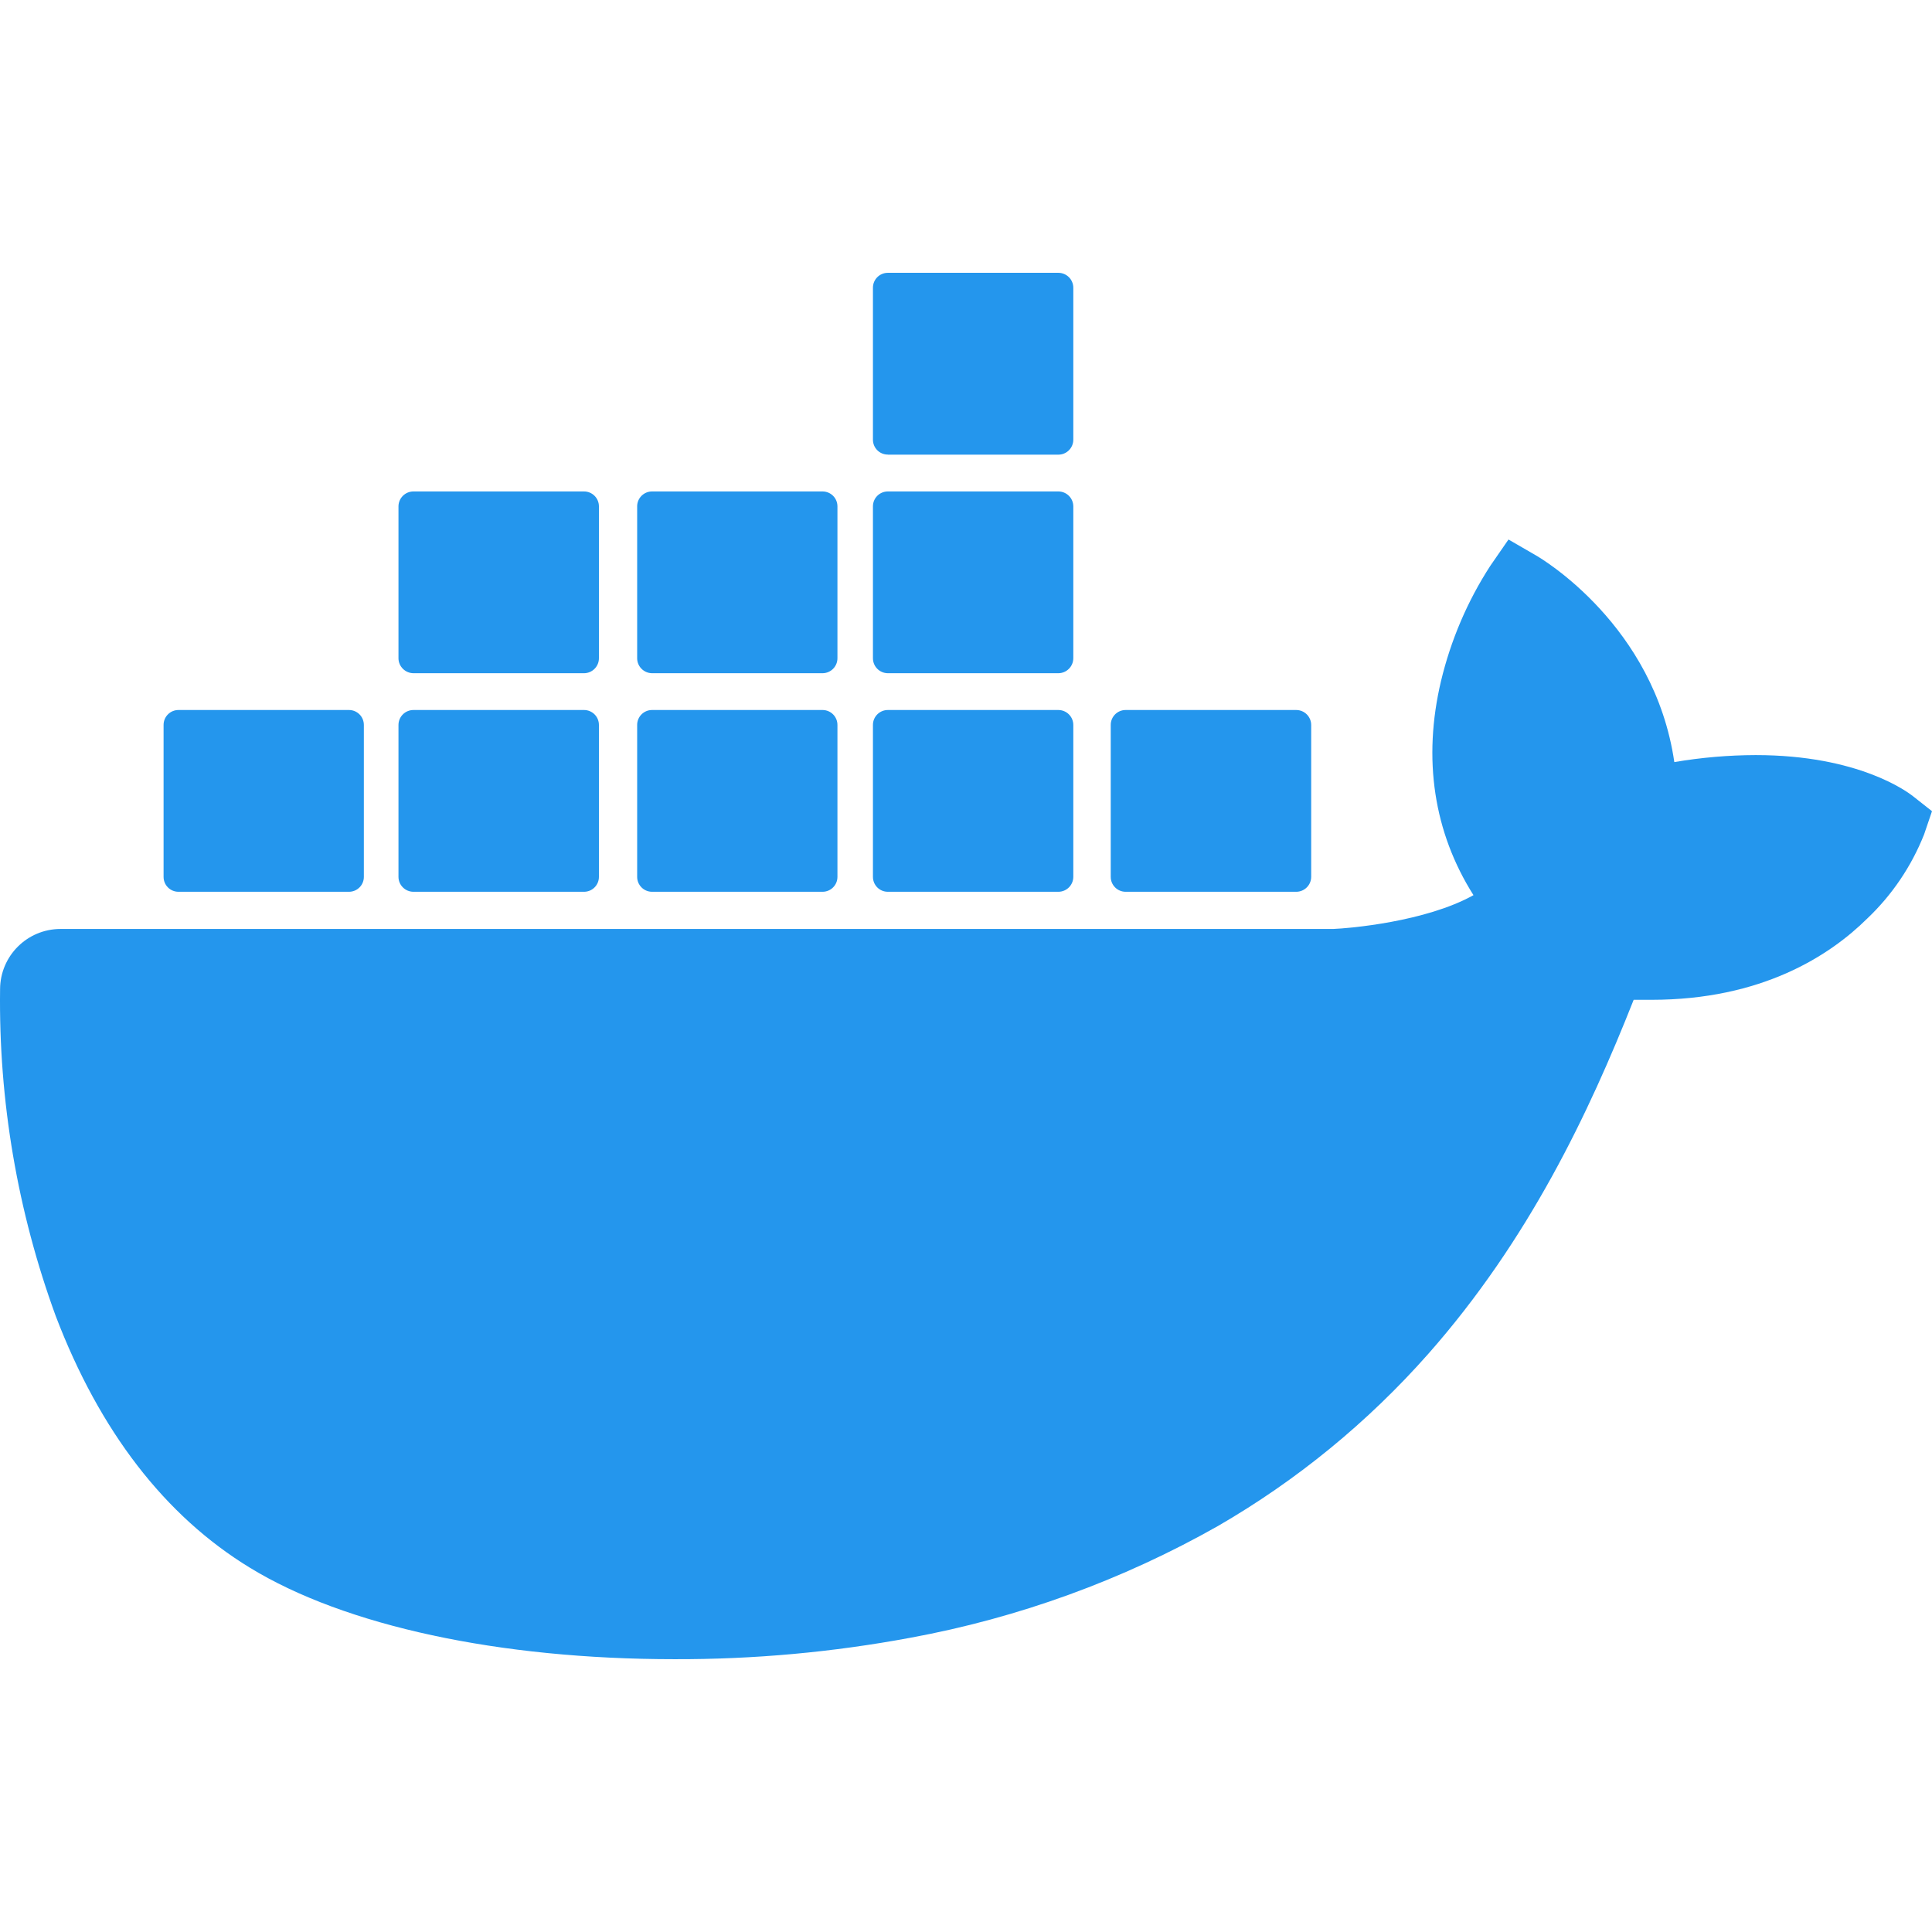
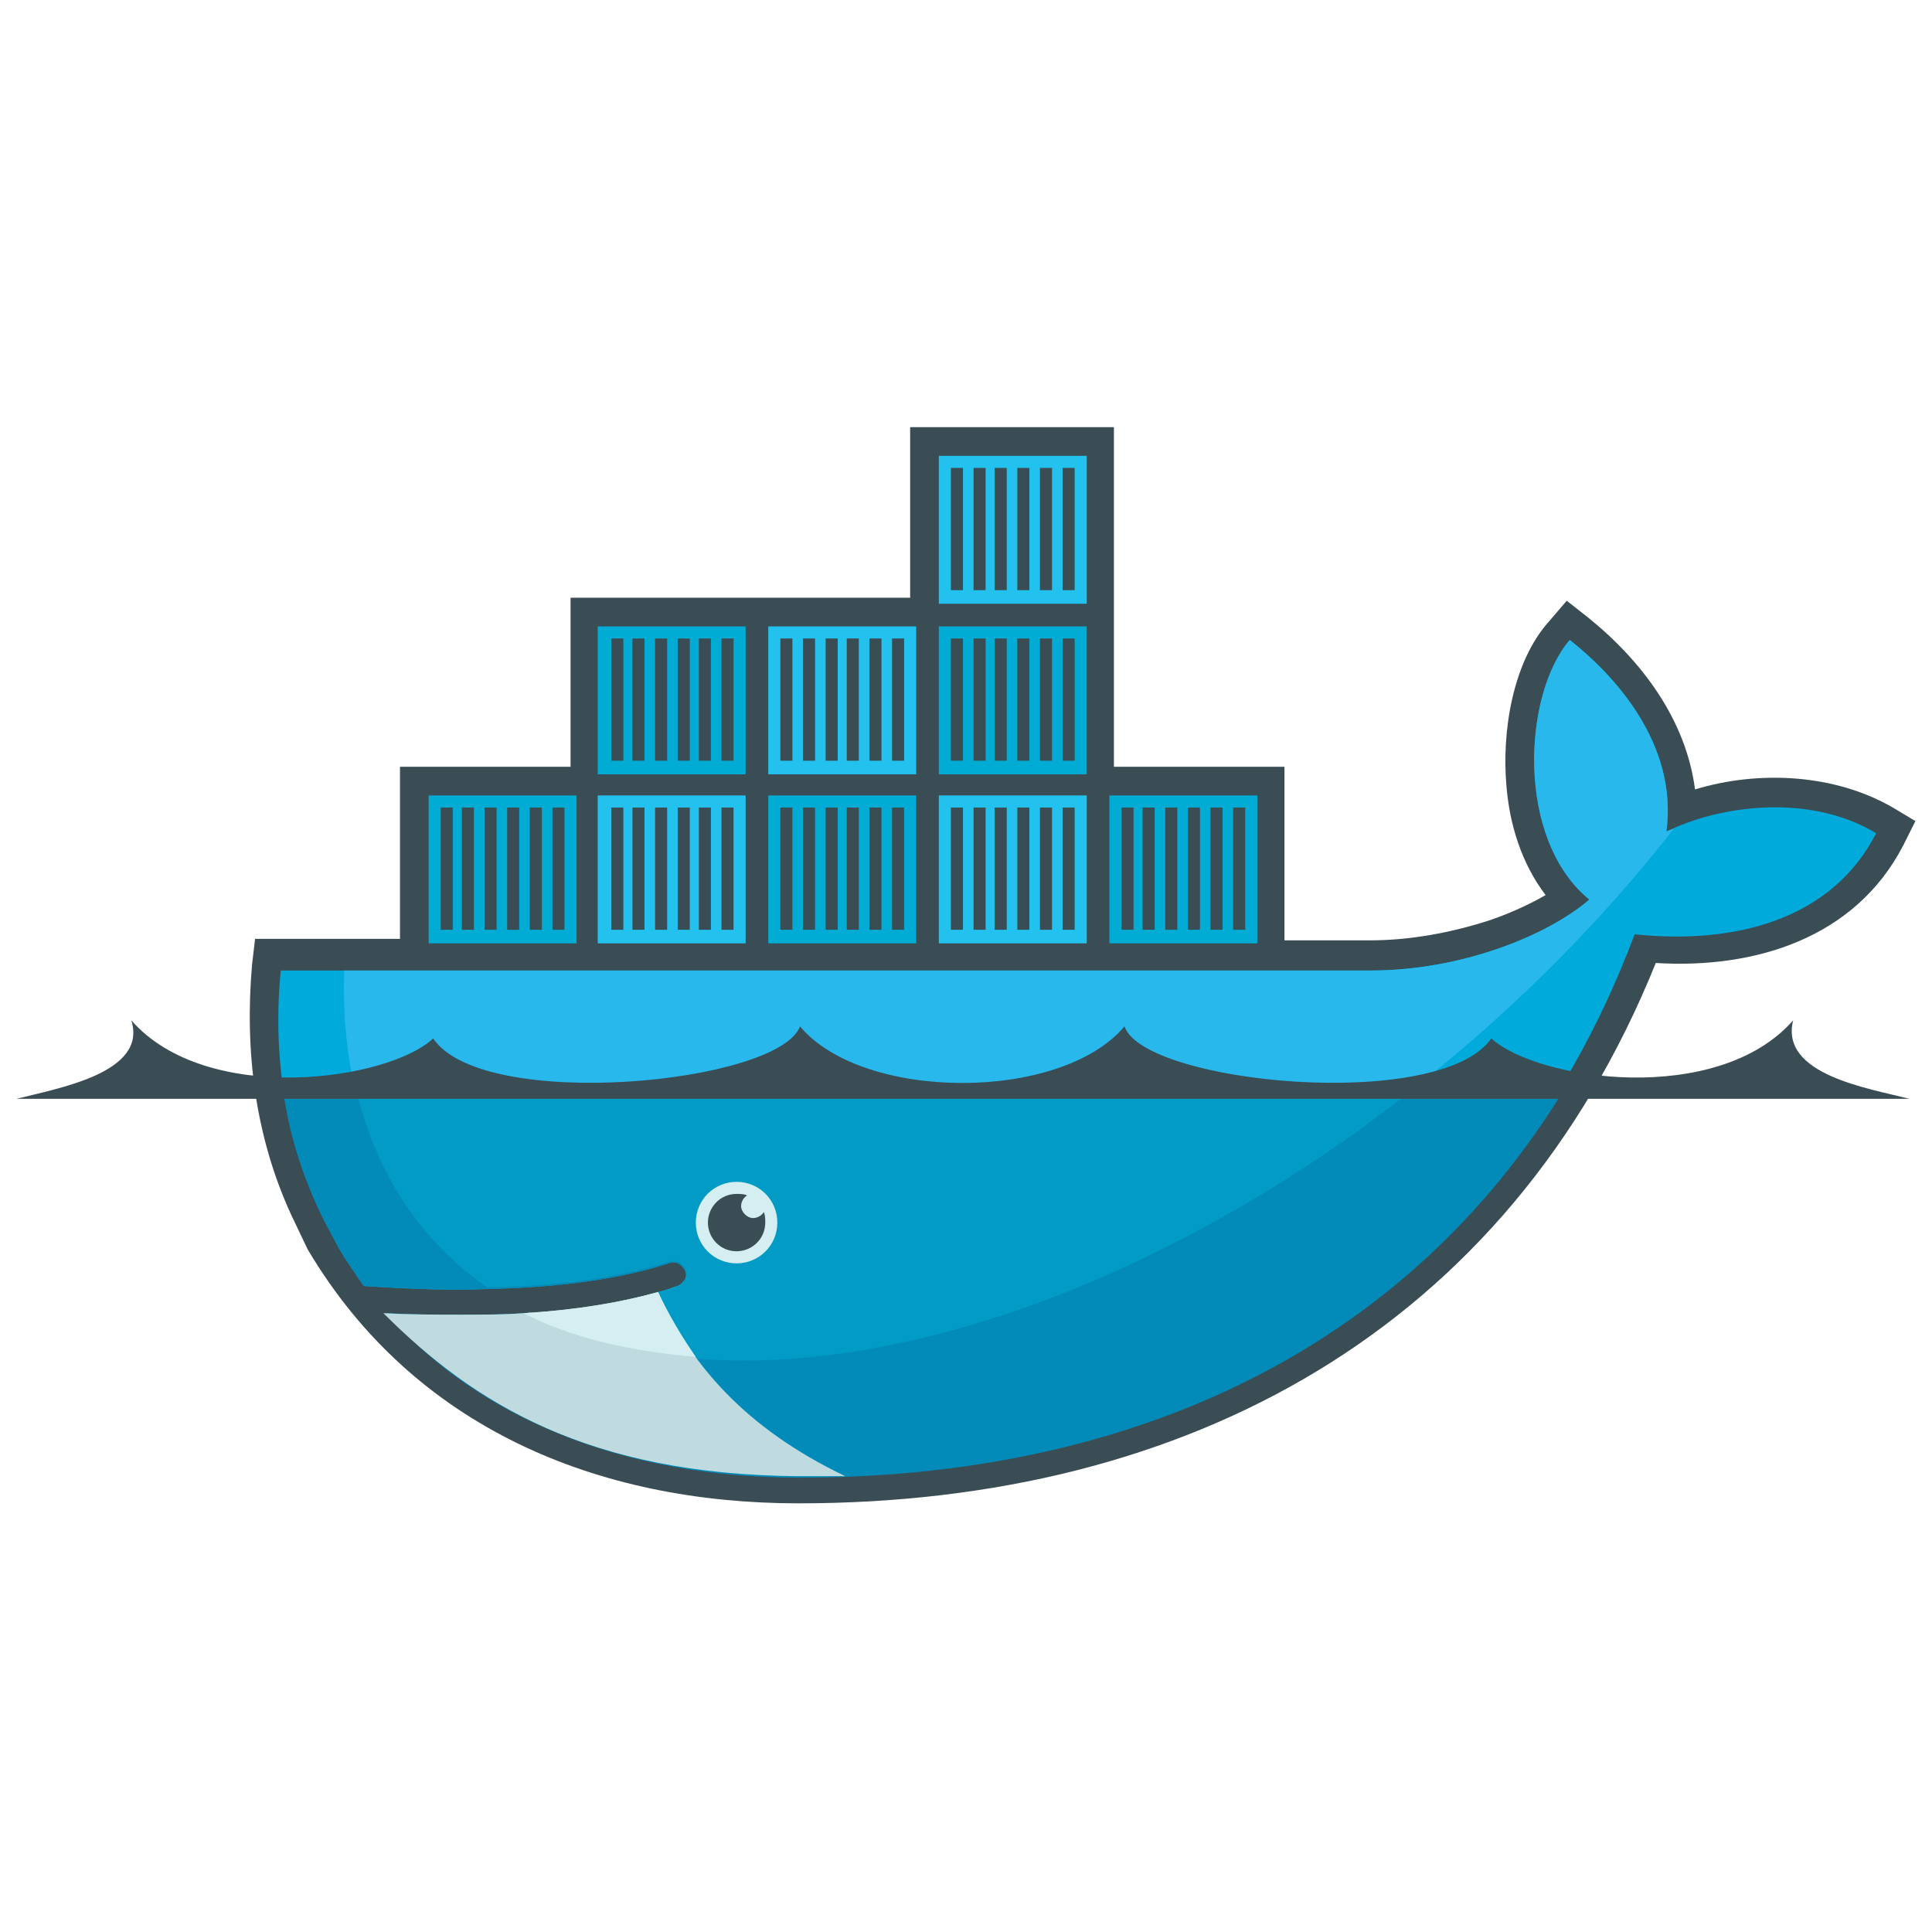
- <svg xmlns="http://www.w3.org/2000/svg" role="img" viewBox="0 0 24 24">
-   <path fill="#2496ED" d="M13.983 11.078h2.119a.186.186 0 00.186-.185V9.006a.186.186 0 00-.186-.186h-2.119a.185.185 0 00-.185.185v1.888c0 .102.083.185.185.185m-2.954-5.43h2.118a.186.186 0 00.186-.186V3.574a.186.186 0 00-.186-.185h-2.118a.185.185 0 00-.185.185v1.888c0 .102.082.185.185.185m0 2.716h2.118a.187.187 0 00.186-.186V6.29a.186.186 0 00-.186-.185h-2.118a.185.185 0 00-.185.185v1.887c0 .102.082.185.185.186m-2.93 0h2.12a.186.186 0 00.184-.186V6.29a.185.185 0 00-.185-.185H8.1a.185.185 0 00-.185.185v1.887c0 .102.083.185.185.186m-2.964 0h2.119a.186.186 0 00.185-.186V6.29a.185.185 0 00-.185-.185H5.136a.186.186 0 00-.186.185v1.887c0 .102.084.185.186.186m5.893 2.715h2.118a.186.186 0 00.186-.185V9.006a.186.186 0 00-.186-.186h-2.118a.185.185 0 00-.185.185v1.888c0 .102.082.185.185.185m-2.93 0h2.12a.185.185 0 00.184-.185V9.006a.185.185 0 00-.184-.186h-2.12a.185.185 0 00-.184.185v1.888c0 .102.083.185.185.185m-2.964 0h2.119a.185.185 0 00.185-.185V9.006a.185.185 0 00-.184-.186h-2.12a.186.186 0 00-.186.186v1.887c0 .102.084.185.186.185m-2.92 0h2.12a.185.185 0 00.184-.185V9.006a.185.185 0 00-.184-.186h-2.12a.185.185 0 00-.184.185v1.888c0 .102.082.185.185.185M23.763 9.89c-.065-.051-.672-.51-1.954-.51-.338.001-.676.03-1.01.087-.248-1.7-1.653-2.53-1.716-2.566l-.344-.199-.226.327c-.284.438-.49.922-.612 1.43-.23.97-.09 1.882.403 2.661-.595.332-1.55.413-1.744.42H.751a.751.751 0 00-.75.748 11.376 11.376 0 00.692 4.062c.545 1.428 1.355 2.48 2.41 3.124 1.18.723 3.1 1.137 5.275 1.137.983.003 1.963-.086 2.93-.266a12.248 12.248 0 003.823-1.389c.98-.567 1.86-1.288 2.61-2.136 1.252-1.418 1.998-2.997 2.553-4.4h.221c1.372 0 2.215-.549 2.68-1.009.309-.293.55-.65.707-1.046l.098-.288Z" />
+ <svg xmlns="http://www.w3.org/2000/svg" viewBox="0 0 128 128">
+   <path fill-rule="evenodd" clip-rule="evenodd" fill="#3A4D54" d="M73.8 50.8h11.3v11.5h5.7c2.6 0 5.3-.5 7.8-1.3 1.2-.4 2.6-1 3.8-1.7-1.6-2.1-2.4-4.7-2.6-7.3-.3-3.5.4-8.1 2.8-10.8l1.2-1.4 1.4 1.1c3.6 2.9 6.5 6.8 7.1 11.4 4.3-1.3 9.3-1 13.1 1.2l1.5.9-.8 1.6c-3.2 6.2-9.9 8.2-16.4 7.8-9.8 24.3-31 35.8-56.8 35.8-13.3 0-25.5-5-32.5-16.8l-.1-.2-1-2.1c-2.4-5.2-3.1-10.9-2.6-16.6l.2-1.7h9.6V50.8h11.3V39.6h22.5V28.3h13.5v22.5z" />
+   <path fill="#00AADA" d="M110.4 55.1c.8-5.9-3.6-10.5-6.4-12.7-3.1 3.6-3.6 13.2 1.3 17.2-2.8 2.4-8.5 4.7-14.5 4.7H18.6c-.6 6.2.5 11.9 3 16.8l.8 1.5c.5.9 1.1 1.7 1.7 2.6 3 .2 5.7.3 8.2.2 4.9-.1 8.9-.7 12-1.7.5-.2.9.1 1.1.5.2.5-.1.9-.5 1.1-.4.1-.8.3-1.3.4-2.4.7-5 1.1-8.3 1.3h-.6c-1.3.1-2.7.1-4.2.1-1.6 0-3.1 0-4.9-.1 6 6.8 15.4 10.8 27.2 10.8 25 0 46.2-11.1 55.5-35.9 6.7.7 13.1-1 16-6.7-4.5-2.7-10.5-1.8-13.9-.1z" />
+   <path fill="#28B8EB" d="M110.4 55.1c.8-5.9-3.6-10.5-6.4-12.7-3.1 3.6-3.6 13.2 1.3 17.2-2.8 2.4-8.5 4.7-14.5 4.7h-68c-.3 9.5 3.2 16.7 9.5 21 4.9-.1 8.9-.7 12-1.7.5-.2.9.1 1.1.5.2.5-.1.9-.5 1.1-.4.1-.8.3-1.3.4-2.4.7-5.2 1.2-8.5 1.4l-.1-.1c8.5 4.4 20.8 4.3 35-1.1 15.8-6.1 30.6-17.7 40.9-30.9-.2.1-.4.1-.5.2z" />
+   <path fill="#028BB8" d="M18.7 71.8c.4 3.3 1.4 6.4 2.9 9.3l.8 1.5c.5.9 1.1 1.7 1.7 2.6 3 .2 5.7.3 8.2.2 4.9-.1 8.9-.7 12-1.7.5-.2.9.1 1.1.5.2.5-.1.9-.5 1.1-.4.1-.8.3-1.3.4-2.4.7-5.2 1.2-8.5 1.4h-.4c-1.3.1-2.7.1-4.1.1-1.6 0-3.2 0-4.9-.1 6 6.8 15.5 10.8 27.3 10.8 21.4 0 40-8.1 50.8-26H18.7v-.1z" />
+   <path fill="#019BC6" d="M23.5 71.8c1.3 5.8 4.3 10.4 8.8 13.5 4.9-.1 8.9-.7 12-1.7.5-.2.9.1 1.1.5.2.5-.1.9-.5 1.1-.4.1-.8.3-1.3.4-2.4.7-5.2 1.2-8.6 1.4 8.5 4.4 20.8 4.3 34.9-1.1 8.5-3.3 16.8-8.2 24.2-14.1H23.5z" />
+   <path fill-rule="evenodd" clip-rule="evenodd" fill="#00ACD3" d="M28.4 52.7h9.8v9.8h-9.8v-9.8zm.8.8h.8v8.1h-.8v-8.1zm1.4 0h.8v8.1h-.8v-8.1zm1.5 0h.8v8.1h-.8v-8.1zm1.5 0h.8v8.1h-.8v-8.1zm1.5 0h.8v8.1h-.8v-8.1zm1.5 0h.8v8.1h-.8v-8.1zm3-12h9.8v9.8h-9.8v-9.8zm.9.8h.8v8.1h-.8v-8.1zm1.4 0h.8v8.1h-.8v-8.1zm1.5 0h.8v8.1h-.8v-8.1zm1.5 0h.8v8.1h-.8v-8.1zm1.4 0h.8v8.1h-.8v-8.1zm1.5 0h.8v8.1h-.8v-8.1z" />
+   <path fill-rule="evenodd" clip-rule="evenodd" fill="#23C2EE" d="M39.6 52.7h9.8v9.8h-9.8v-9.8zm.9.8h.8v8.1h-.8v-8.1zm1.4 0h.8v8.1h-.8v-8.1zm1.5 0h.8v8.1h-.8v-8.1zm1.5 0h.8v8.1h-.8v-8.1zm1.4 0h.8v8.1h-.8v-8.1zm1.5 0h.8v8.1h-.8v-8.1z" />
+   <path fill-rule="evenodd" clip-rule="evenodd" fill="#00ACD3" d="M50.9 52.7h9.8v9.8h-9.8v-9.8zm.8.8h.8v8.1h-.8v-8.1zm1.5 0h.8v8.1h-.8v-8.1zm1.5 0h.8v8.1h-.8v-8.1zm1.4 0h.8v8.1h-.8v-8.1zm1.5 0h.8v8.1h-.8v-8.1zm1.5 0h.8v8.1h-.8v-8.1z" />
+   <path fill-rule="evenodd" clip-rule="evenodd" fill="#23C2EE" d="M50.9 41.5h9.8v9.8h-9.8v-9.8zm.8.8h.8v8.1h-.8v-8.1zm1.5 0h.8v8.1h-.8v-8.1zm1.5 0h.8v8.1h-.8v-8.1zm1.4 0h.8v8.1h-.8v-8.1zm1.5 0h.8v8.1h-.8v-8.1zm1.5 0h.8v8.1h-.8v-8.1zm3.1 10.4H72v9.8h-9.8v-9.8zm.8.8h.8v8.1H63v-8.1zm1.5 0h.8v8.1h-.8v-8.1zm1.4 0h.8v8.1h-.8v-8.1zm1.5 0h.8v8.1h-.8v-8.1zm1.5 0h.8v8.1h-.8v-8.1zm1.5 0h.8v8.1h-.8v-8.1z" />
+   <path fill-rule="evenodd" clip-rule="evenodd" fill="#00ACD3" d="M62.2 41.5H72v9.8h-9.8v-9.8zm.8.8h.8v8.1H63v-8.1zm1.5 0h.8v8.1h-.8v-8.1zm1.4 0h.8v8.1h-.8v-8.1zm1.5 0h.8v8.1h-.8v-8.1zm1.5 0h.8v8.1h-.8v-8.1zm1.5 0h.8v8.1h-.8v-8.1z" />
+   <path fill-rule="evenodd" clip-rule="evenodd" fill="#23C2EE" d="M62.2 30.2H72V40h-9.8v-9.8zm.8.8h.8v8.1H63V31zm1.5 0h.8v8.1h-.8V31zm1.4 0h.8v8.1h-.8V31zm1.5 0h.8v8.1h-.8V31zm1.5 0h.8v8.1h-.8V31zm1.5 0h.8v8.1h-.8V31z" />
+   <path fill-rule="evenodd" clip-rule="evenodd" fill="#00ACD3" d="M73.5 52.7h9.8v9.8h-9.8v-9.8zm.8.8h.8v8.1h-.8v-8.1zm1.4 0h.8v8.1h-.8v-8.1zm1.5 0h.8v8.1h-.8v-8.1zm1.5 0h.8v8.1h-.8v-8.1zm1.5 0h.8v8.1h-.8v-8.1zm1.5 0h.8v8.1h-.8v-8.1z" />
+   <path fill-rule="evenodd" clip-rule="evenodd" fill="#D4EEF1" d="M48.8 78.3c1.5 0 2.7 1.2 2.7 2.7 0 1.5-1.2 2.7-2.7 2.7-1.5 0-2.7-1.2-2.7-2.7 0-1.5 1.2-2.7 2.7-2.7" />
+   <path fill-rule="evenodd" clip-rule="evenodd" fill="#3A4D54" d="M48.8 79.1c.2 0 .5 0 .7.1-.2.1-.4.4-.4.7 0 .4.4.8.8.8.3 0 .6-.2.7-.4.1.2.1.5.1.7 0 1.1-.9 1.9-1.9 1.9-1.1 0-1.9-.9-1.9-1.9 0-1 .8-1.9 1.9-1.9M1.1 72.8h125.4c-2.7-.7-8.6-1.6-7.7-5.2-5 5.7-16.9 4-20 1.2-3.4 4.9-23 3-24.3-.8-4.2 5-17.3 5-21.5 0-1.4 3.8-21 5.7-24.3.8-3 2.8-15 4.5-20-1.2 1.1 3.5-4.9 4.5-7.6 5.2" />
+   <path fill="#BFDBE0" d="M56 97.8c-6.7-3.2-10.3-7.5-12.4-12.2-2.5.7-5.5 1.2-8.9 1.4-1.3.1-2.7.1-4.1.1-1.7 0-3.4 0-5.2-.1 6 6 13.6 10.7 27.5 10.8H56z" />
+   <path fill="#D4EEF1" d="M46.1 89.9c-.9-1.3-1.8-2.8-2.5-4.3-2.5.7-5.5 1.2-8.9 1.4 2.3 1.2 5.7 2.4 11.4 2.9z" />
</svg>
